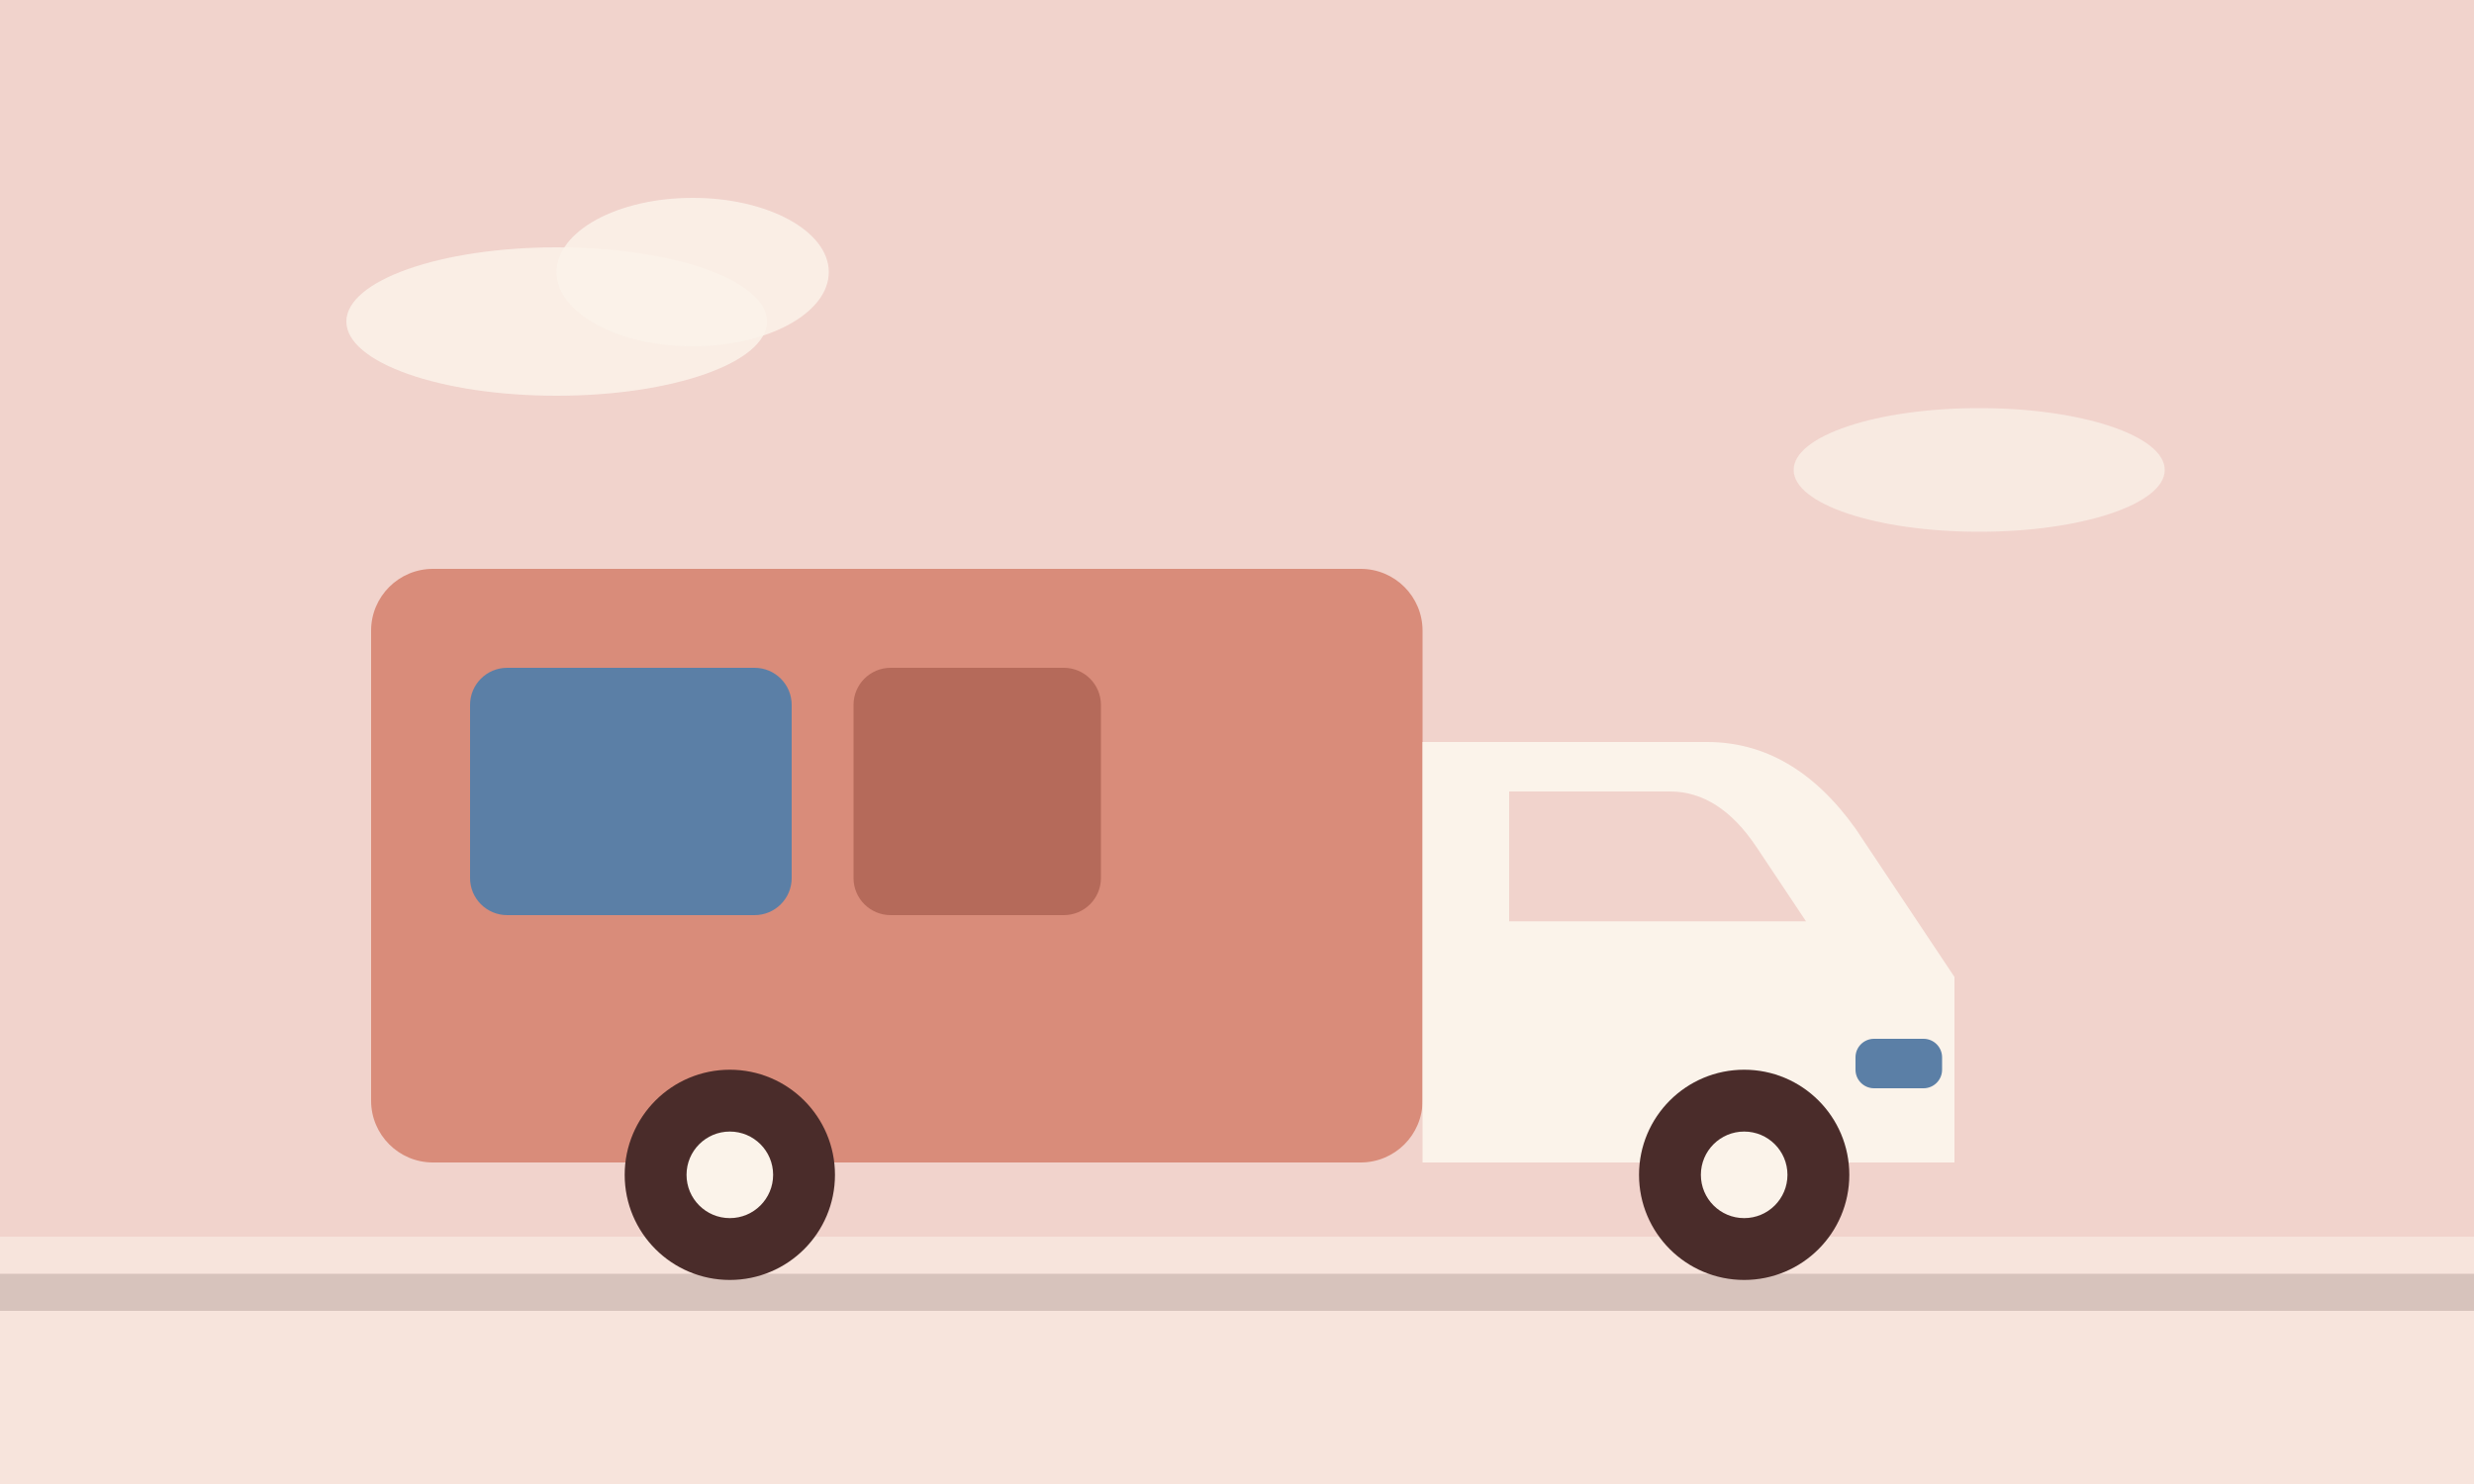
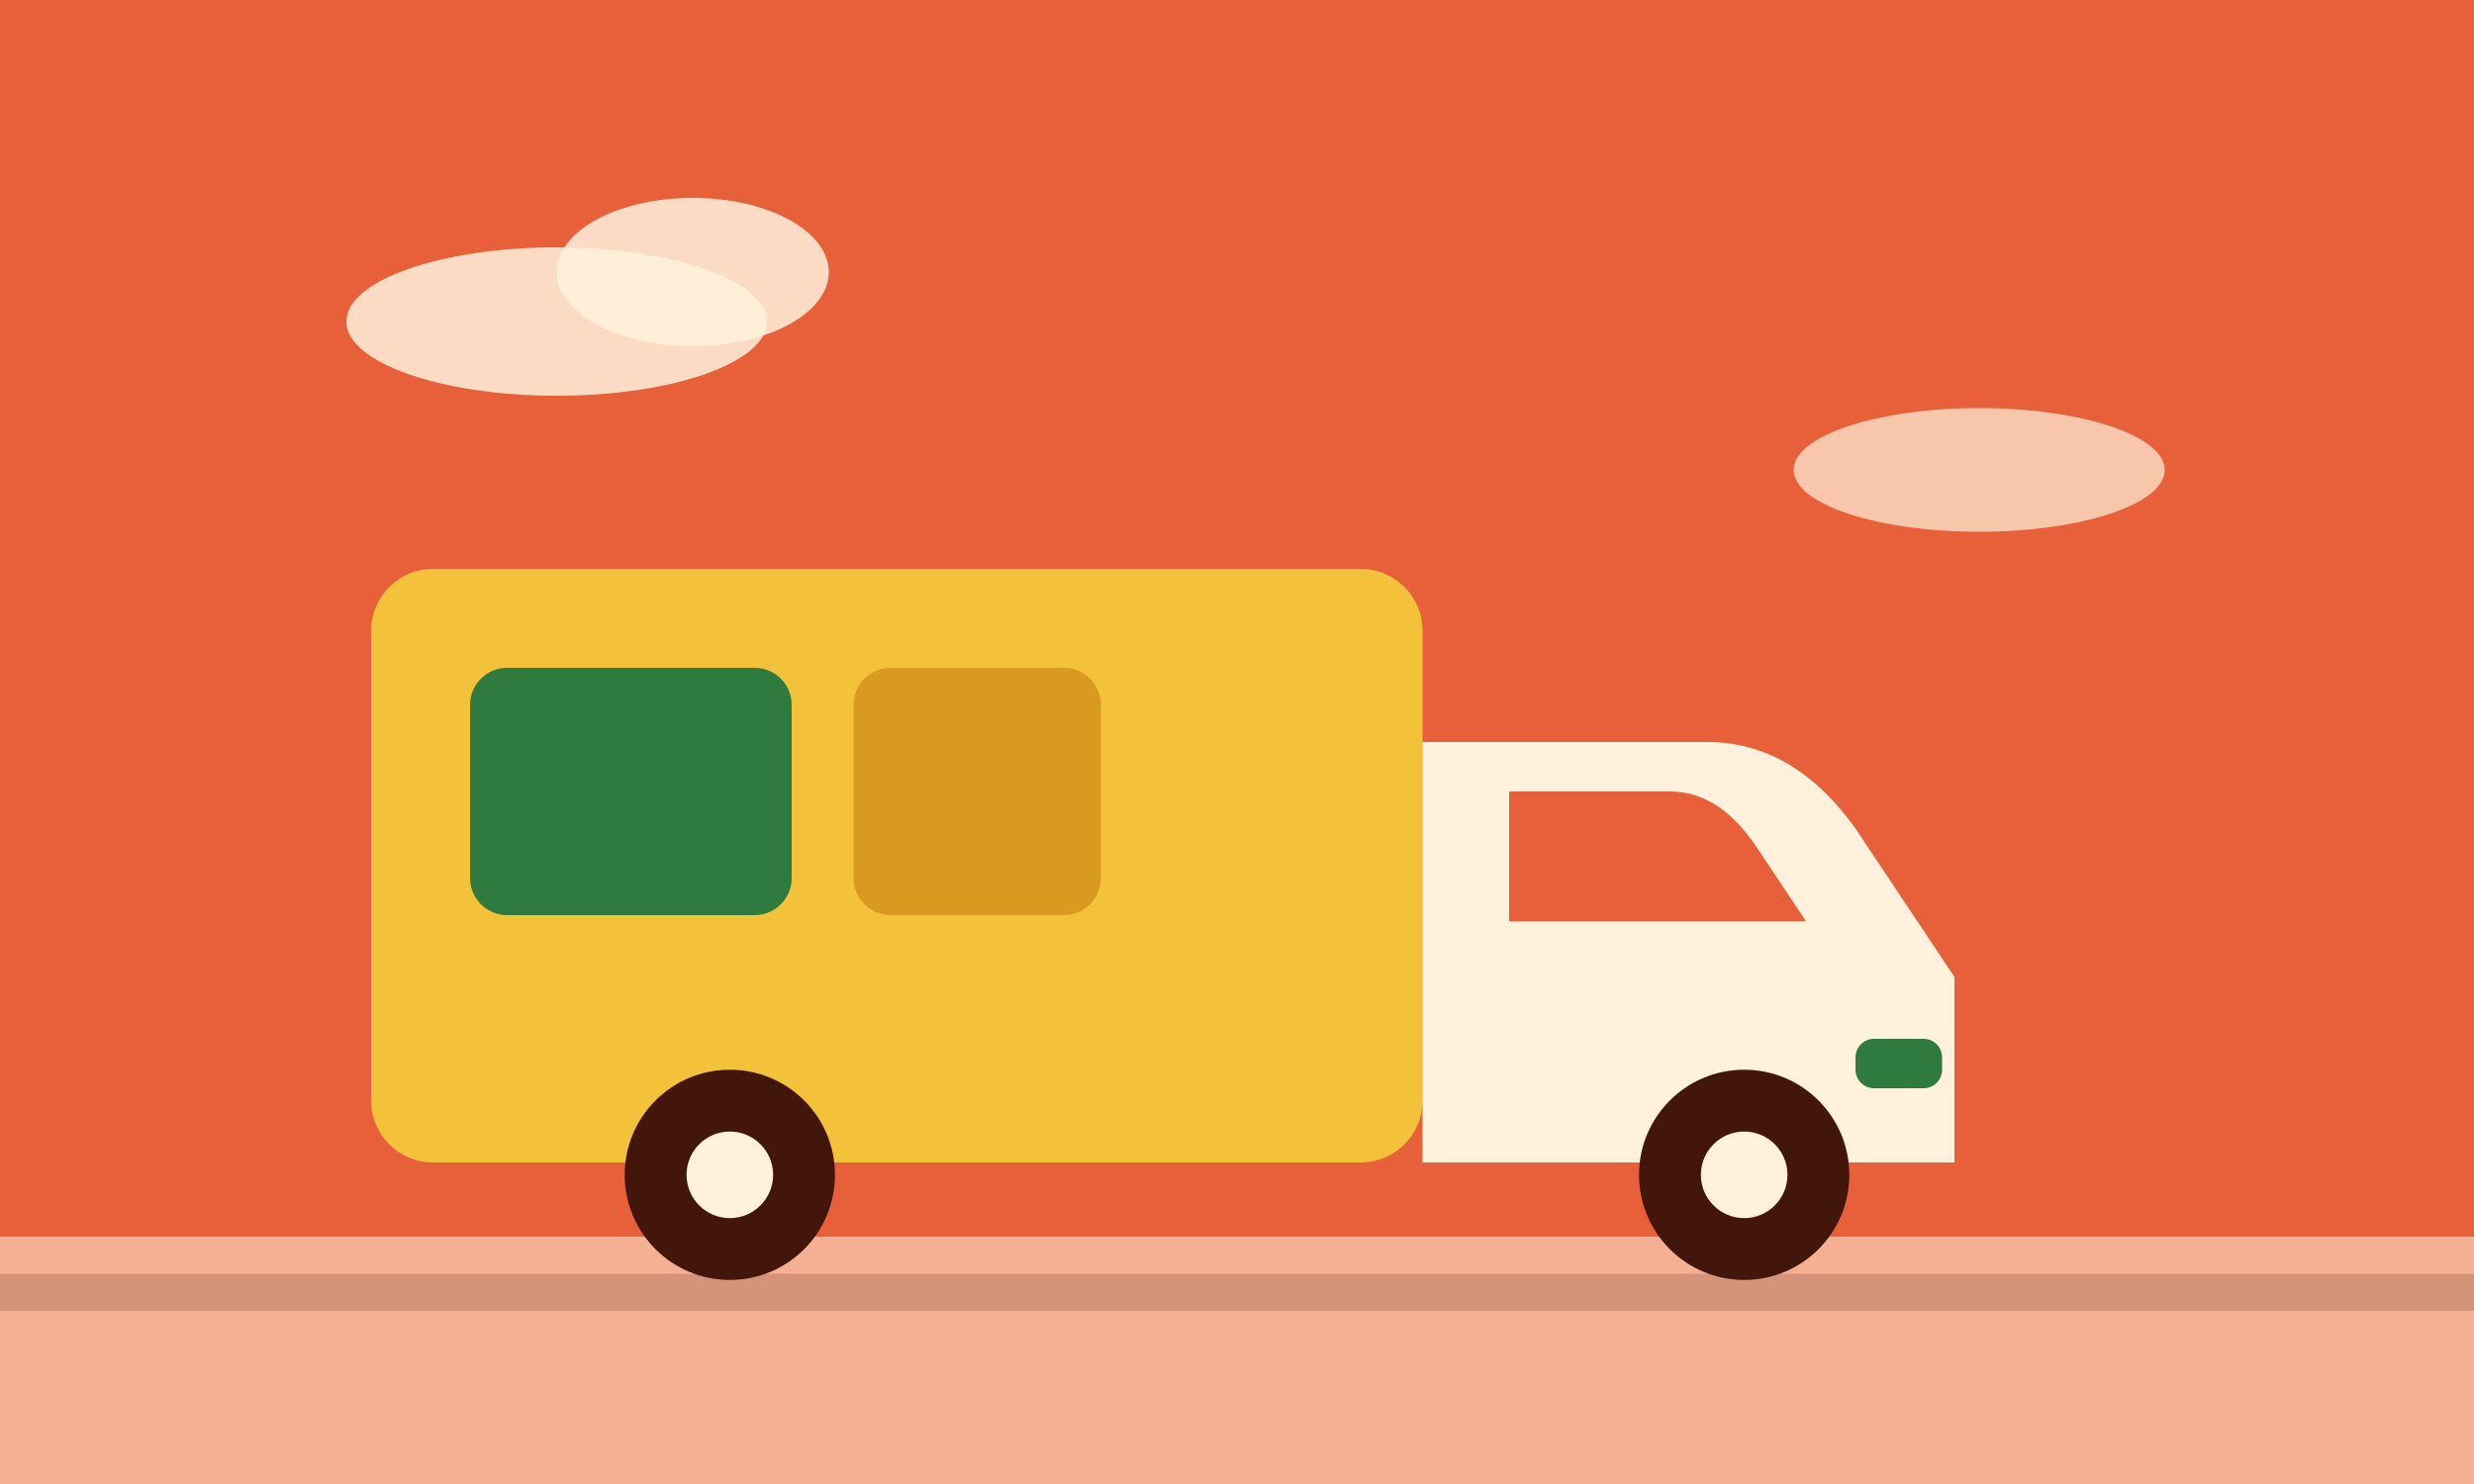
<svg xmlns="http://www.w3.org/2000/svg" viewBox="0 0 400 240" preserveAspectRatio="xMidYMid slice">
-   <rect width="400" height="240" fill="#f1d3cc" />
-   <ellipse cx="90" cy="52" rx="34" ry="12" fill="#fbf3ea" opacity=".85" />
-   <ellipse cx="112" cy="44" rx="22" ry="12" fill="#fbf3ea" opacity=".85" />
-   <ellipse cx="320" cy="76" rx="30" ry="10" fill="#fbf3ea" opacity=".7" />
-   <rect x="0" y="200" width="400" height="40" fill="#fbf3ea" opacity=".55" />
-   <rect x="0" y="206" width="400" height="6" fill="#4a2c2a" opacity=".18" />
-   <rect x="60" y="92" width="170" height="96" rx="10" fill="#d98c7a" />
-   <path d="M230 120 h46 q14 0 24 14 l16 24 v30 h-86z" fill="#fbf3ea" />
-   <path d="M244 128 h26 q8 0 14 9 l8 12 h-48z" fill="#f1d3cc" />
-   <rect x="76" y="108" width="52" height="40" rx="6" fill="#5b7fa6" />
-   <rect x="138" y="108" width="40" height="40" rx="6" fill="#b56a5a" />
-   <circle cx="118" cy="190" r="17" fill="#4a2c2a" />
-   <circle cx="118" cy="190" r="7" fill="#fbf3ea" />
-   <circle cx="282" cy="190" r="17" fill="#4a2c2a" />
-   <circle cx="282" cy="190" r="7" fill="#fbf3ea" />
-   <rect x="300" y="168" width="14" height="8" rx="3" fill="#5b7fa6" />
+   <rect width="400" height="240" fill="#e8603a" />
+   <ellipse cx="90" cy="52" rx="34" ry="12" fill="#fff1dc" opacity=".85" />
+   <ellipse cx="112" cy="44" rx="22" ry="12" fill="#fff1dc" opacity=".85" />
+   <ellipse cx="320" cy="76" rx="30" ry="10" fill="#fff1dc" opacity=".7" />
+   <rect x="0" y="200" width="400" height="40" fill="#fff1dc" opacity=".55" />
+   <rect x="0" y="206" width="400" height="6" fill="#43160c" opacity=".18" />
+   <rect x="60" y="92" width="170" height="96" rx="10" fill="#f4c23a" />
+   <path d="M230 120 h46 q14 0 24 14 l16 24 v30 h-86z" fill="#fff1dc" />
+   <path d="M244 128 h26 q8 0 14 9 l8 12 h-48z" fill="#e8603a" />
+   <rect x="76" y="108" width="52" height="40" rx="6" fill="#2f7a3e" />
+   <rect x="138" y="108" width="40" height="40" rx="6" fill="#d99b1f" />
+   <circle cx="118" cy="190" r="17" fill="#43160c" />
+   <circle cx="118" cy="190" r="7" fill="#fff1dc" />
+   <circle cx="282" cy="190" r="17" fill="#43160c" />
+   <circle cx="282" cy="190" r="7" fill="#fff1dc" />
+   <rect x="300" y="168" width="14" height="8" rx="3" fill="#2f7a3e" />
</svg>
